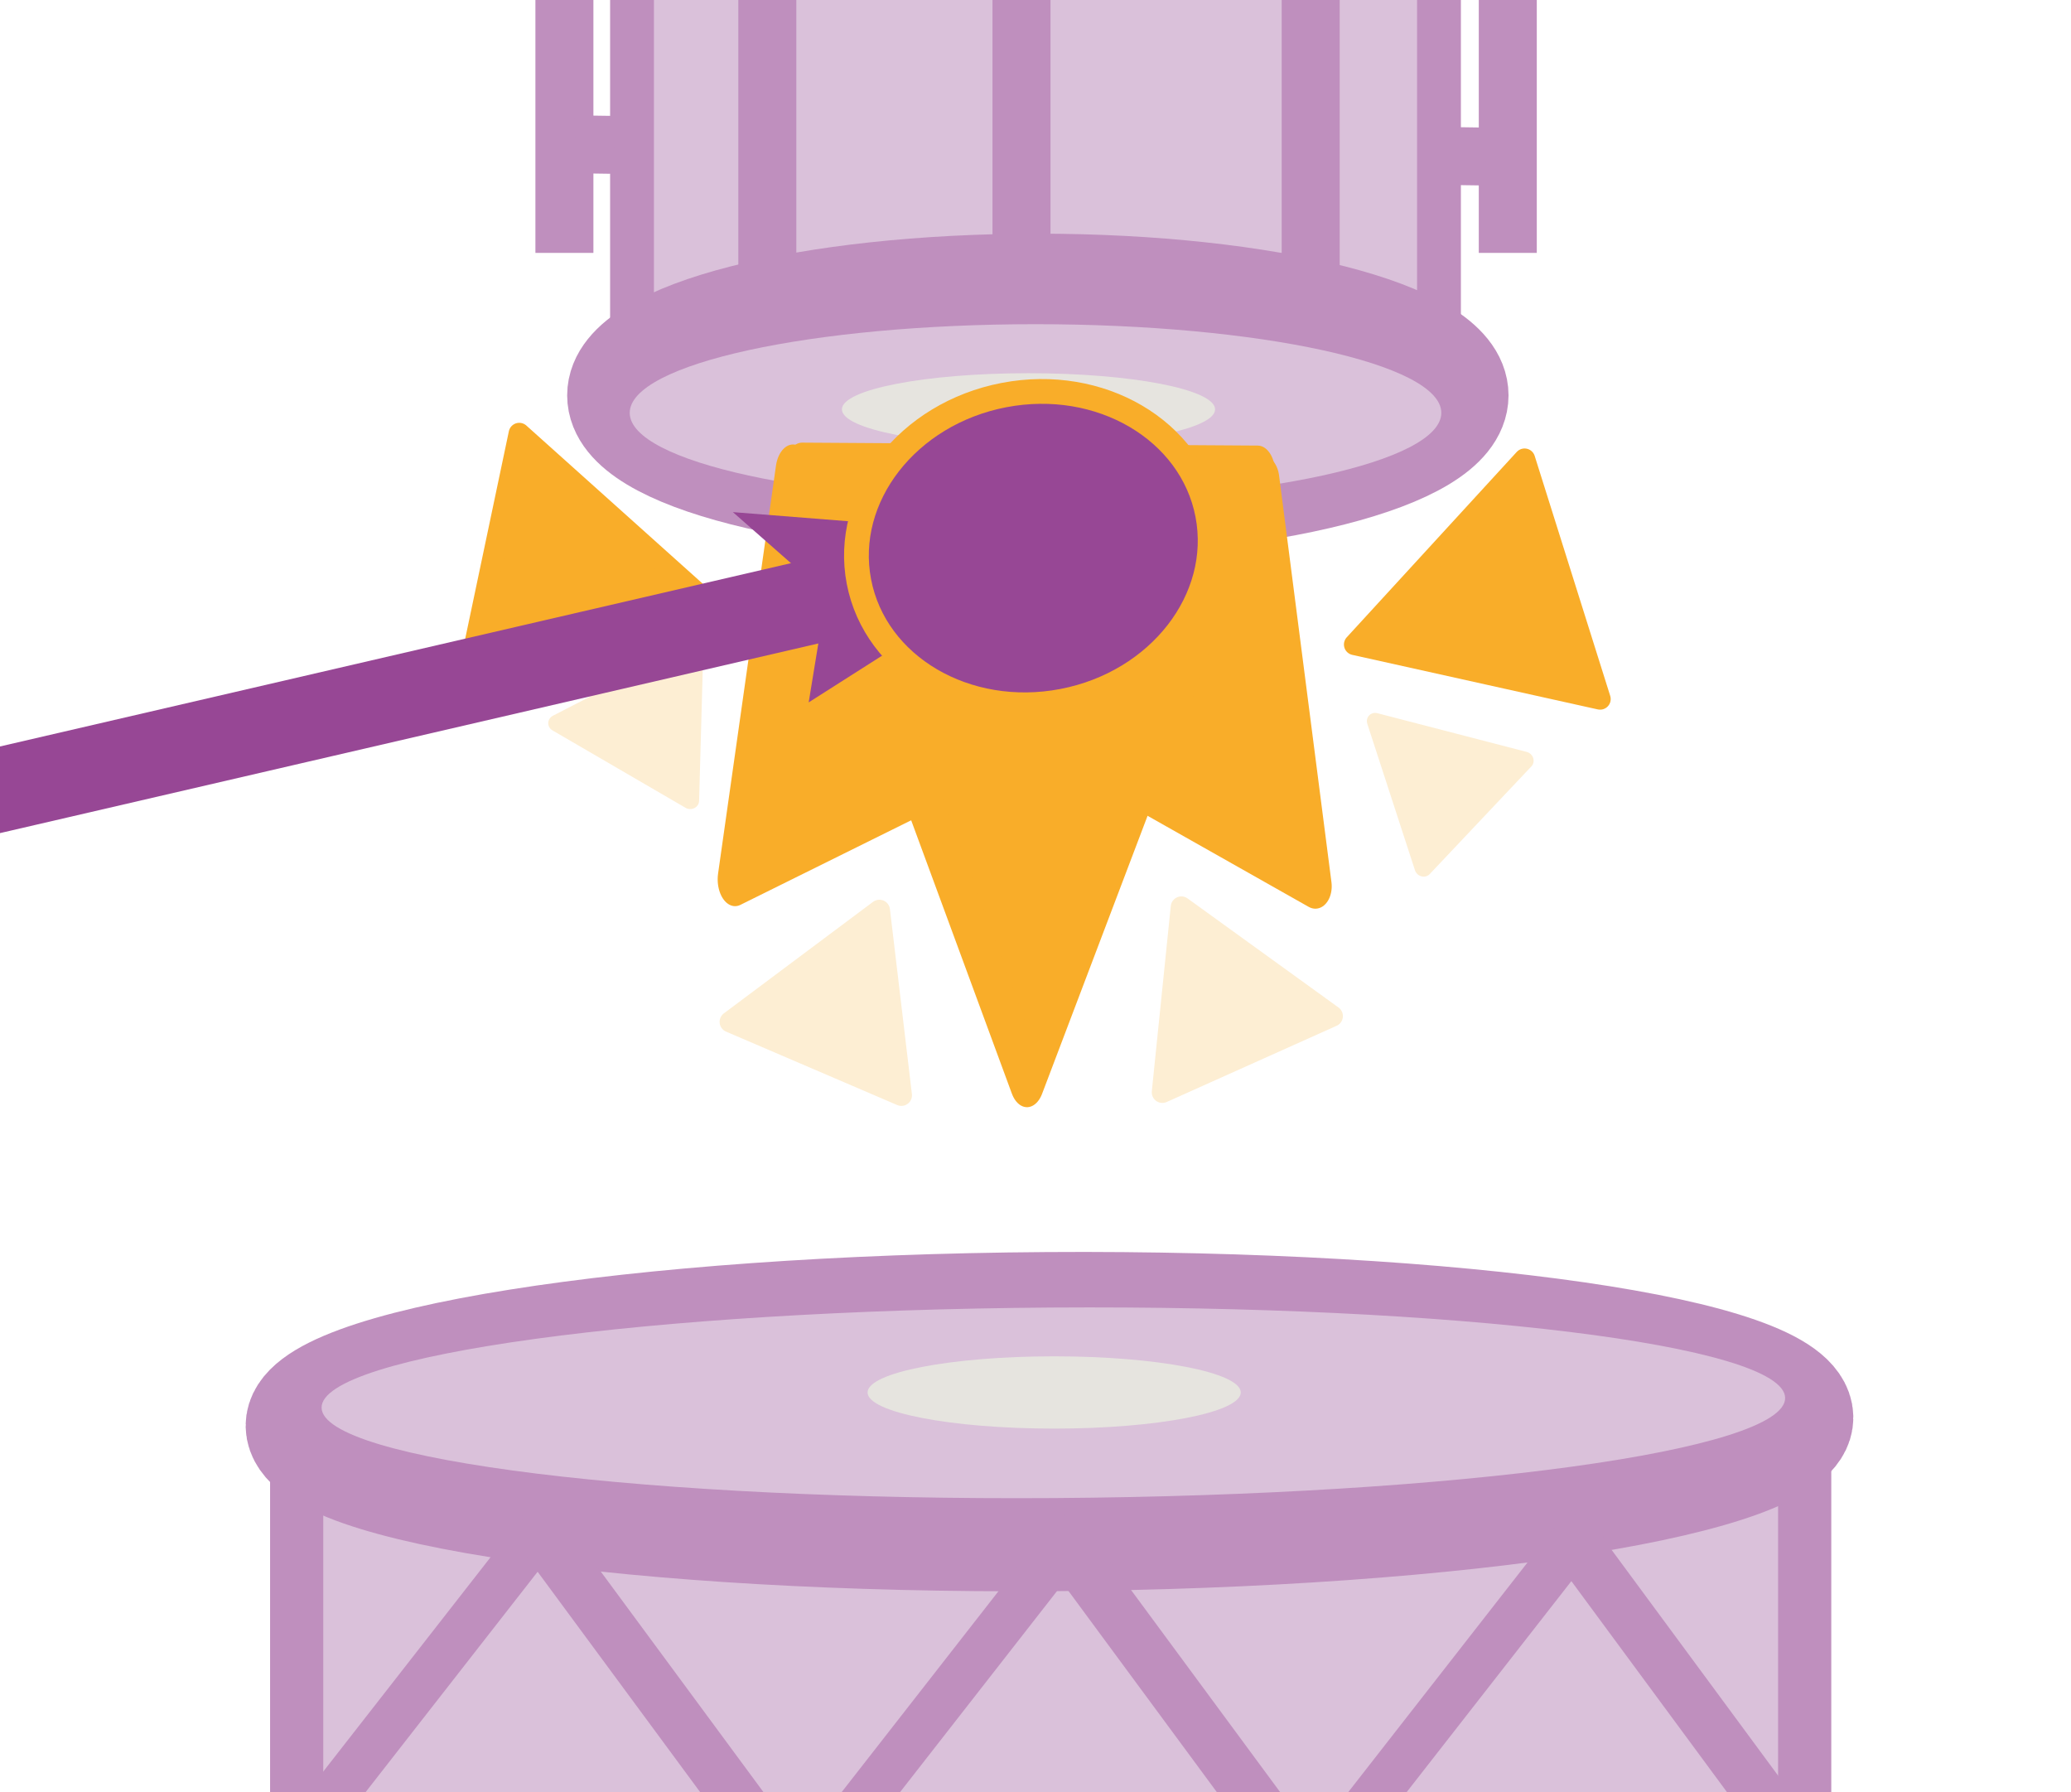
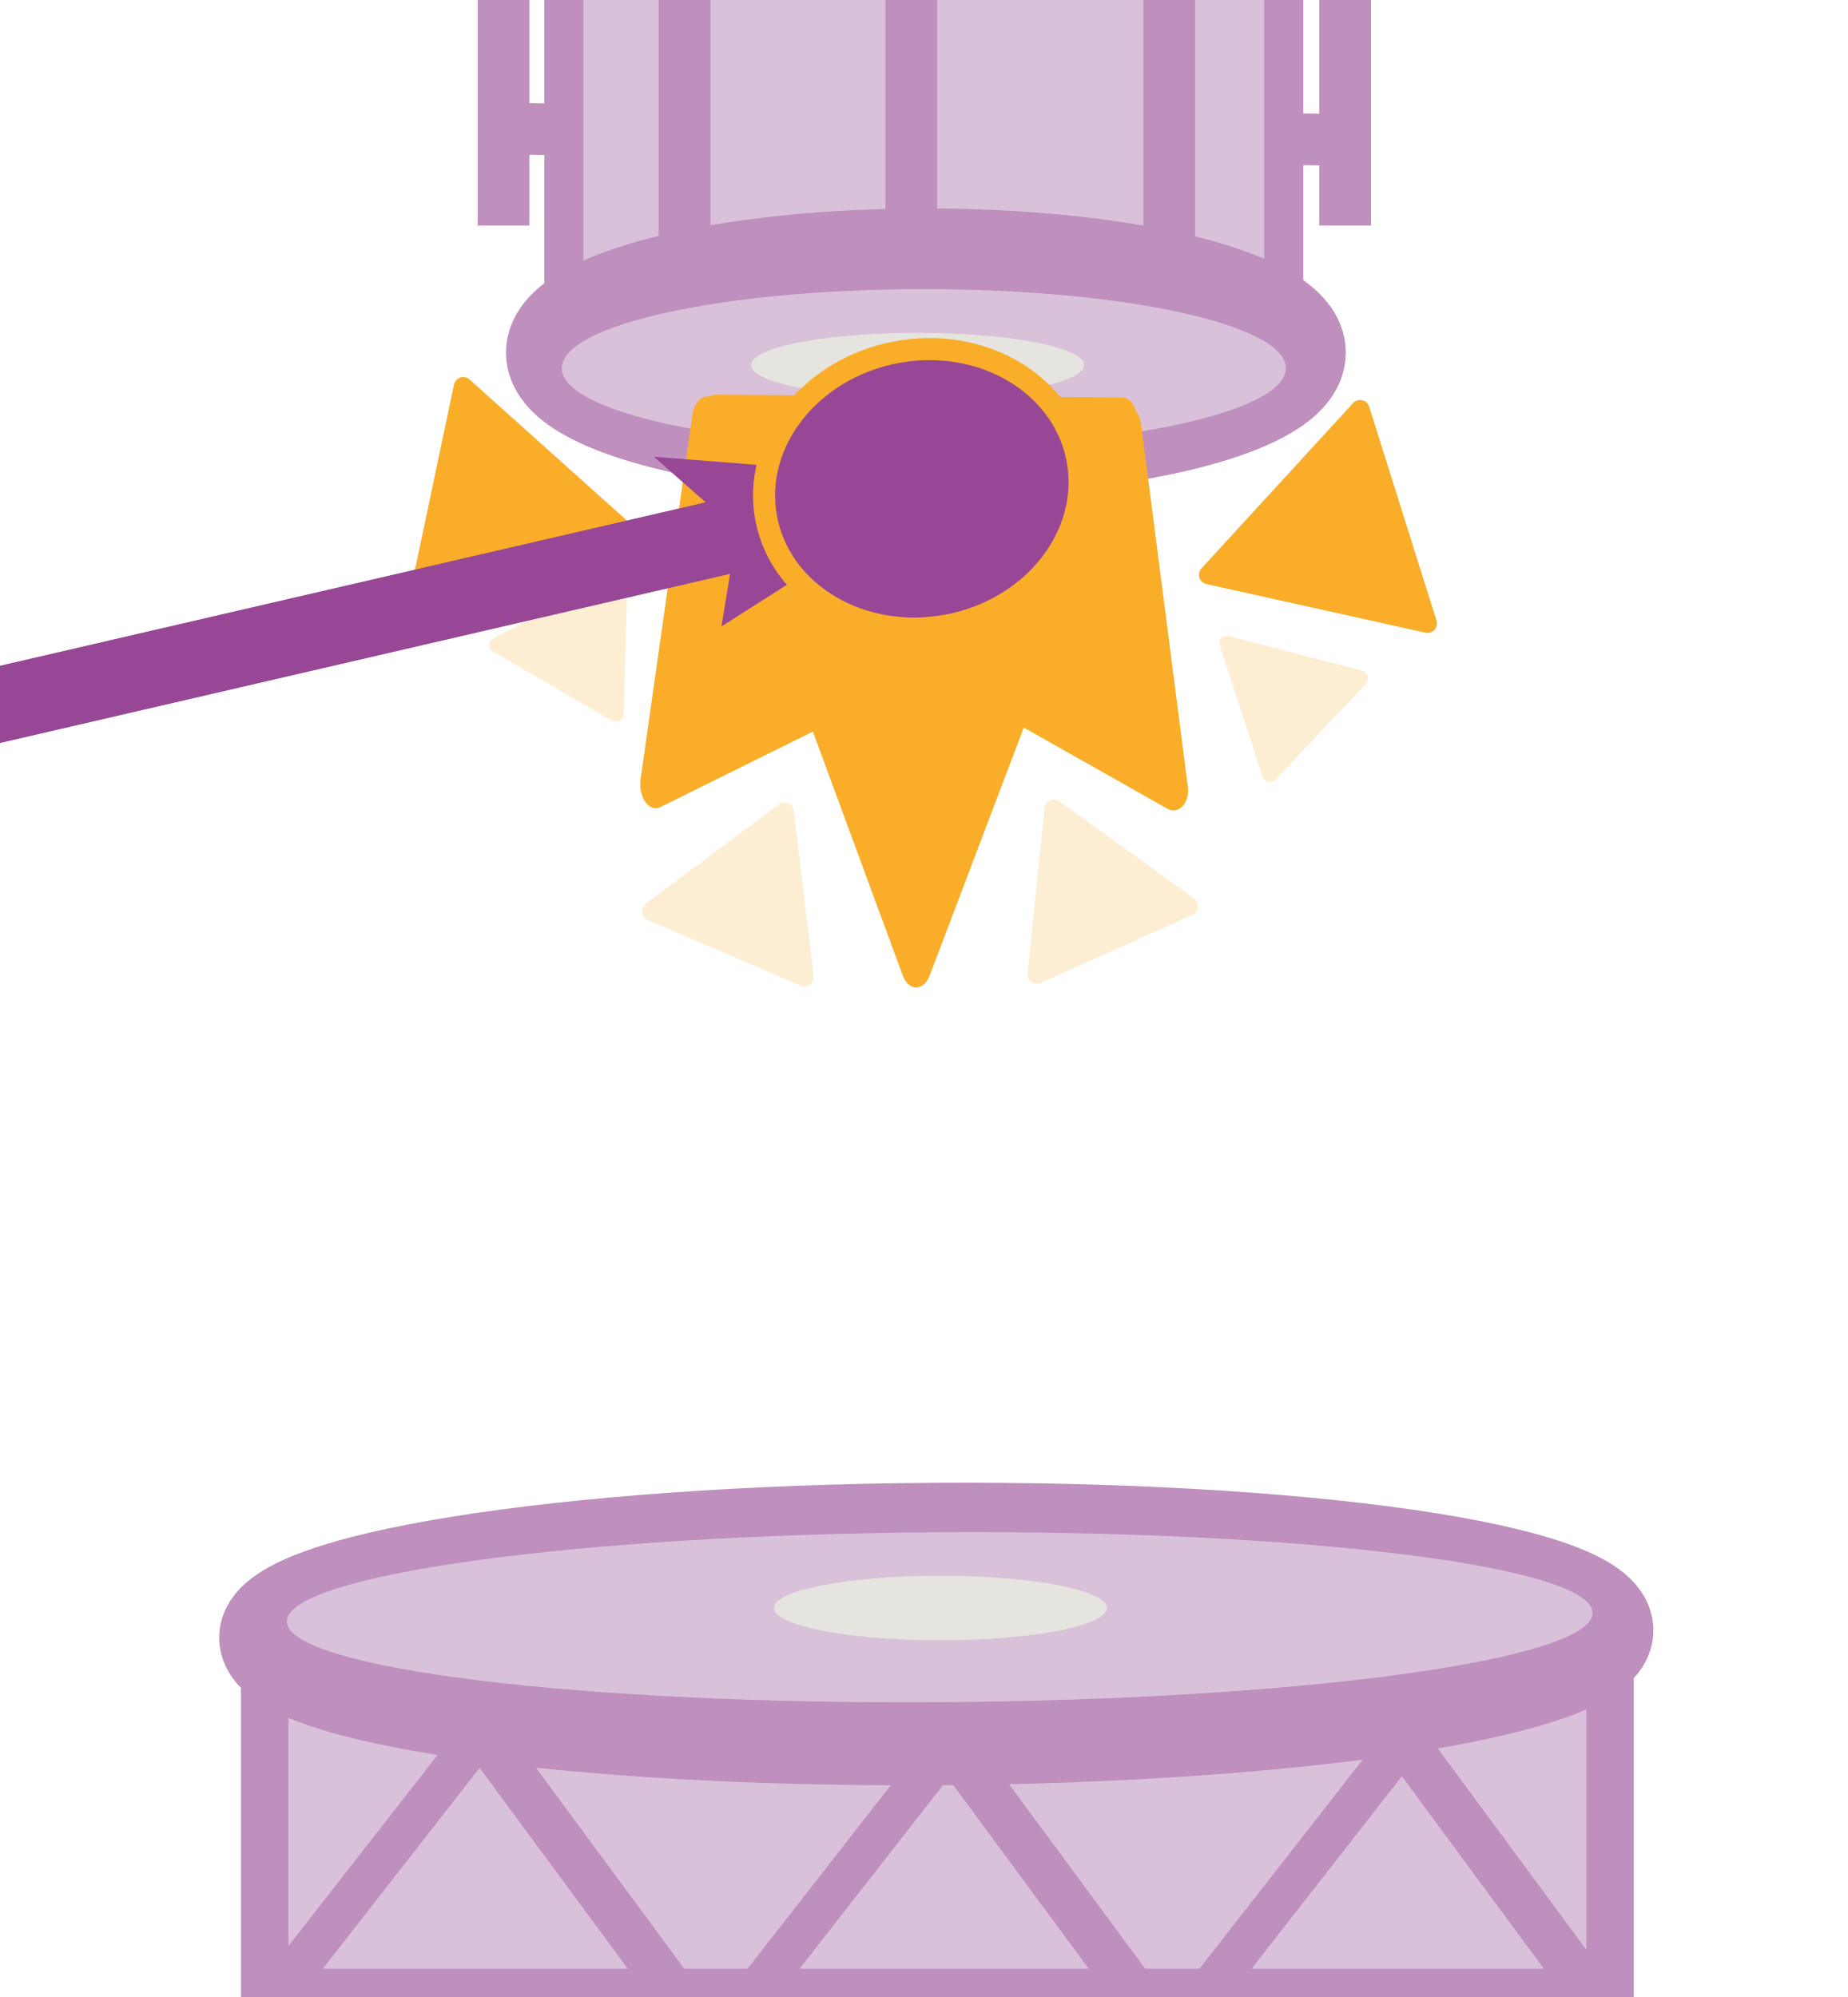
- <svg xmlns="http://www.w3.org/2000/svg" width="222" height="192" viewBox="0 0 58.737 50.8" version="1.1" id="svg1583">
+ <svg xmlns="http://www.w3.org/2000/svg" width="222" height="240" viewBox="0 0 58.737 63.5" version="1.1" id="svg1583">
  <defs id="defs1580" />
  <g id="layer1">
    <rect style="fill:#dac1da;fill-opacity:1;stroke:#bf8fbe;stroke-width:1.243;stroke-dasharray:none;stroke-opacity:1" id="rect47022" width="22.887" height="14.817" x="17.925" y="-2.911" />
    <ellipse style="fill:#dac1da;fill-opacity:1;stroke:#bf8fbe;stroke-width:3.175;stroke-dasharray:none;stroke-opacity:1" id="path44518-3" cx="29.435" cy="11.212" rx="11.762" ry="2.998" />
-     <rect style="fill:#dac1da;fill-opacity:1;stroke:#bf8fbe;stroke-width:1.508;stroke-dasharray:none;stroke-opacity:1" id="rect47018" width="42.77" height="11.483" x="8.414" y="40.23" />
+     <rect style="fill:#dac1da;fill-opacity:1;stroke:#bf8fbe;stroke-width:1.508;stroke-dasharray:none;stroke-opacity:1" id="rect47018" width="42.77" height="11.483" x="8.414" y="51.872" />
    <ellipse style="fill:#dac1da;fill-opacity:1;stroke:none;stroke-width:0.265;stroke-opacity:1" id="path44518" cx="29.369" cy="11.708" rx="11.509" ry="2.514" />
-     <ellipse style="fill:#dac1da;fill-opacity:1;stroke:#bf8fbe;stroke-width:3.175;stroke-dasharray:none;stroke-opacity:1" id="path44518-3-8" cx="-28.989" cy="-40.521" rx="21.211" ry="3.222" transform="matrix(-0.9999768,0.00681235,-0.01917708,-0.9998161,0,0)" />
-     <ellipse style="fill:#dac1da;fill-opacity:1;stroke:none;stroke-width:0.368;stroke-opacity:1" id="path44518-8" cx="-29.109" cy="-39.988" rx="20.755" ry="2.702" transform="matrix(-0.9999768,0.00681235,-0.01917708,-0.9998161,0,0)" />
+     <ellipse style="fill:#dac1da;fill-opacity:1;stroke:#bf8fbe;stroke-width:3.175;stroke-dasharray:none;stroke-opacity:1" id="path44518-3-8" cx="-28.766" cy="-52.163" rx="21.211" ry="3.222" transform="matrix(-0.9999768,0.00681235,-0.01917708,-0.9998161,0,0)" />
+     <ellipse style="fill:#dac1da;fill-opacity:1;stroke:none;stroke-width:0.368;stroke-opacity:1" id="path44518-8" cx="-28.885" cy="-51.63" rx="20.755" ry="2.702" transform="matrix(-0.9999768,0.00681235,-0.01917708,-0.9998161,0,0)" />
    <rect style="fill:#bf8fbe;fill-opacity:1;stroke:none;stroke-width:0.339;stroke-opacity:1" id="rect47182" width="1.645" height="10.376" x="15.185" y="-3.204" />
    <rect style="fill:#bf8fbe;fill-opacity:1;stroke:none;stroke-width:0.339;stroke-opacity:1" id="rect47182-9-8-3-3-1-8-4" width="1.645" height="10.376" x="41.941" y="-3.204" />
    <rect style="fill:#bf8fbe;fill-opacity:1;stroke:none;stroke-width:0.111;stroke-opacity:1" id="rect47182-9-8-3-3-1-8-4-07" width="1.643" height="1.117" x="3.021" y="-42.085" transform="matrix(0.01317664,0.9999132,-0.9998994,-0.0141841,0,0)" />
    <rect style="fill:#bf8fbe;fill-opacity:1;stroke:none;stroke-width:0.111;stroke-opacity:1" id="rect47182-9-8-3-3-1-8-4-07-6" width="1.643" height="1.117" x="3.041" y="-17.376" transform="matrix(0.01317664,0.9999132,-0.9998994,-0.0141841,0,0)" />
    <rect style="fill:#bf8fbe;fill-opacity:1;stroke:none;stroke-width:0.379;stroke-opacity:1" id="rect47182-9-8-3-3-1-8-4-0" width="1.645" height="12.956" x="20.94" y="-4.593" />
    <rect style="fill:#bf8fbe;fill-opacity:1;stroke:none;stroke-width:0.379;stroke-opacity:1" id="rect47182-9-8-3-3-1-8-4-0-3" width="1.645" height="12.956" x="28.149" y="-5.552" />
    <rect style="fill:#bf8fbe;fill-opacity:1;stroke:none;stroke-width:0.379;stroke-opacity:1" id="rect47182-9-8-3-3-1-8-4-0-3-7" width="1.645" height="12.956" x="36.351" y="-4.89" />
-     <rect style="fill:#bf8fbe;fill-opacity:1;stroke:none;stroke-width:0.349;stroke-opacity:1" id="rect47182-9-8-3-3-1-8-4-8-5" width="1.306" height="13.79" x="38.143" y="23.872" transform="matrix(0.7829676,0.6220625,-0.6153517,0.7882526,0,0)" />
-     <rect style="fill:#bf8fbe;fill-opacity:1;stroke:none;stroke-width:0.38;stroke-opacity:1" id="rect47182-9-8-3-3-1-8-4-8-6" width="1.451" height="14.712" x="-14.249" y="44.736" transform="matrix(0.8558934,-0.5171522,0.5936082,0.8047541,0,0)" />
-     <rect style="fill:#bf8fbe;fill-opacity:1;stroke:none;stroke-width:0.349;stroke-opacity:1" id="rect47182-9-8-3-3-1-8-4-8-5-1" width="1.306" height="13.79" x="50.092" y="14.864" transform="matrix(0.7829676,0.6220625,-0.6153517,0.7882526,0,0)" />
-     <rect style="fill:#bf8fbe;fill-opacity:1;stroke:none;stroke-width:0.38;stroke-opacity:1" id="rect47182-9-8-3-3-1-8-4-8-6-0" width="1.451" height="14.712" x="-2.406" y="52.76" transform="matrix(0.8558934,-0.5171522,0.5936082,0.8047541,0,0)" />
-     <rect style="fill:#bf8fbe;fill-opacity:1;stroke:none;stroke-width:0.349;stroke-opacity:1" id="rect47182-9-8-3-3-1-8-4-8-5-1-8" width="1.306" height="13.79" x="61.418" y="5.842" transform="matrix(0.7829676,0.6220625,-0.6153517,0.7882526,0,0)" />
-     <rect style="fill:#bf8fbe;fill-opacity:1;stroke:none;stroke-width:0.38;stroke-opacity:1" id="rect47182-9-8-3-3-1-8-4-8-6-0-6" width="1.451" height="14.712" x="9.287" y="60.192" transform="matrix(0.8558934,-0.5171522,0.5936082,0.8047541,0,0)" />
+     <rect style="fill:#bf8fbe;fill-opacity:1;stroke:none;stroke-width:0.349;stroke-opacity:1" id="rect47182-9-8-3-3-1-8-4-8-5" width="1.306" height="13.79" x="45.306" y="32.987" transform="matrix(0.7829676,0.6220625,-0.6153517,0.7882526,0,0)" />
+     <rect style="fill:#bf8fbe;fill-opacity:1;stroke:none;stroke-width:0.38;stroke-opacity:1" id="rect47182-9-8-3-3-1-8-4-8-6" width="1.451" height="14.712" x="-21.189" y="54.742" transform="matrix(0.8558934,-0.5171522,0.5936082,0.8047541,0,0)" />
+     <rect style="fill:#bf8fbe;fill-opacity:1;stroke:none;stroke-width:0.349;stroke-opacity:1" id="rect47182-9-8-3-3-1-8-4-8-5-1" width="1.306" height="13.79" x="57.256" y="23.979" transform="matrix(0.7829676,0.6220625,-0.6153517,0.7882526,0,0)" />
+     <rect style="fill:#bf8fbe;fill-opacity:1;stroke:none;stroke-width:0.38;stroke-opacity:1" id="rect47182-9-8-3-3-1-8-4-8-6-0" width="1.451" height="14.712" x="-9.346" y="62.766" transform="matrix(0.8558934,-0.5171522,0.5936082,0.8047541,0,0)" />
+     <rect style="fill:#bf8fbe;fill-opacity:1;stroke:none;stroke-width:0.349;stroke-opacity:1" id="rect47182-9-8-3-3-1-8-4-8-5-1-8" width="1.306" height="13.79" x="68.582" y="14.957" transform="matrix(0.7829676,0.6220625,-0.6153517,0.7882526,0,0)" />
+     <rect style="fill:#bf8fbe;fill-opacity:1;stroke:none;stroke-width:0.38;stroke-opacity:1" id="rect47182-9-8-3-3-1-8-4-8-6-0-6" width="1.451" height="14.712" x="2.347" y="70.198" transform="matrix(0.8558934,-0.5171522,0.5936082,0.8047541,0,0)" />
    <ellipse style="fill:#e6e4df;fill-opacity:1;stroke:none;stroke-width:1.243;stroke-dasharray:none;stroke-opacity:1" id="path56559" cx="29.17" cy="11.609" rx="5.292" ry="1.025" />
-     <ellipse style="fill:#e6e4df;fill-opacity:1;stroke:none;stroke-width:1.243;stroke-dasharray:none;stroke-opacity:1" id="path56559-6" cx="29.898" cy="39.489" rx="5.292" ry="1.025" />
+     <ellipse style="fill:#e6e4df;fill-opacity:1;stroke:none;stroke-width:1.243;stroke-dasharray:none;stroke-opacity:1" id="path56559-6" cx="29.898" cy="51.131" rx="5.292" ry="1.025" />
    <g id="g70916" transform="matrix(-1.122977,-0.00369691,0.00433421,-1.316566,62.01144,61.61098)">
      <path style="fill:#f9ad29;fill-opacity:1;stroke:#f9ad29;stroke-width:0.783;stroke-linejoin:round;stroke-dasharray:none;stroke-opacity:1" id="path70897" d="m 44.45,17.529 -4.587,3.971 -1.146,-5.958 z" transform="matrix(0.8979694,-0.8923615,0.6776229,1.182536,-15.03098,46.69136)" />
      <path style="fill:#f9ad29;fill-opacity:1;stroke:#f9ad29;stroke-width:0.783;stroke-linejoin:round;stroke-dasharray:none;stroke-opacity:1" id="path70899" d="M 47.757,14.089 40.963,13.778 44.629,8.05 Z" transform="matrix(0.8122248,-0.8338212,0.7566897,0.9950973,-20.21175,56.87164)" />
      <path style="fill:#f9ad29;fill-opacity:1;stroke:#f9ad29;stroke-width:0.783;stroke-linejoin:round;stroke-dasharray:none;stroke-opacity:1" id="path70901" d="M 48.816,11.311 39.584,15.715 40.386,5.518 Z" transform="matrix(1.014347,0.6405903,-0.4864382,1.335793,-8.908855,-9.796607)" />
    </g>
    <path style="fill:#f9ad29;fill-opacity:1;stroke:#f9ad29;stroke-width:0.602;stroke-linejoin:round;stroke-dasharray:none;stroke-opacity:1" id="path70970" d="m 43.921,29.17 -3.582,6.169 -3.552,-6.187 z" transform="rotate(161.7435,29.38443,21.75767)" />
    <path style="fill:#fdeed3;fill-opacity:1;stroke:#fdeed3;stroke-width:0.602;stroke-linejoin:round;stroke-dasharray:none;stroke-opacity:1" id="path71772-4-2" d="m 46.897,21.431 -4.291,-3.079 4.812,-2.177 z" transform="matrix(-0.470641,-0.6583649,0.6936583,-0.4463626,26.89769,58.94706)" />
    <rect style="fill:#974795;fill-opacity:1;stroke:#974795;stroke-width:0.427;stroke-linejoin:round;stroke-dasharray:none;stroke-opacity:1" id="rect57471" width="26.762" height="1.978" x="-3.953" y="20.933" transform="matrix(0.9741876,-0.2257401,0.1306042,0.9914346,0,0)" />
    <path style="fill:#974795;fill-opacity:1;stroke:none;stroke-width:1.243;stroke-dasharray:none;stroke-opacity:1" id="path57417" d="M 13.031,21.894 8.739,19.177 5.786,23.311 5.235,18.261 0.162,18.531 3.766,14.951 0.393,11.153 5.439,11.739 6.305,6.733 8.993,11.043 13.446,8.6 l -1.694,4.789 4.687,1.958 -4.801,1.662 z" transform="matrix(0.7450537,0.00632499,-0.1536395,0.4409995,22.20618,9.602221)" />
    <ellipse style="fill:#974795;fill-opacity:1;stroke:#f9ad29;stroke-width:0.702;stroke-dasharray:none;stroke-opacity:1" id="path57361" cx="25.847" cy="20.794" rx="5.036" ry="4.419" transform="rotate(-10.87511)" />
    <path style="fill:#f9ad29;fill-opacity:1;stroke:#f9ad29;stroke-width:0.602;stroke-linejoin:round;stroke-dasharray:none;stroke-opacity:1" id="path70970-6" d="m 43.921,29.17 -3.582,6.169 -3.552,-6.187 z" transform="rotate(72.38406,51.03744,25.49505)" />
    <path style="fill:#fdeed3;fill-opacity:1;stroke:#fdeed3;stroke-width:0.602;stroke-linejoin:round;stroke-dasharray:none;stroke-opacity:1" id="path71772" d="m 46.897,21.431 -4.291,-3.079 4.812,-2.177 z" transform="rotate(-179.8114,40.20459,23.58776)" />
    <path style="fill:#fdeed3;fill-opacity:1;stroke:#fdeed3;stroke-width:0.602;stroke-linejoin:round;stroke-dasharray:none;stroke-opacity:1" id="path71772-4" d="m 46.897,21.431 -4.291,-3.079 4.812,-2.177 z" transform="rotate(-132.438,36.88528,28.46147)" />
    <path style="fill:#fdeed3;fill-opacity:1;stroke:#fdeed3;stroke-width:0.602;stroke-linejoin:round;stroke-dasharray:none;stroke-opacity:1" id="path71772-4-2-6" d="m 46.897,21.431 -4.291,-3.079 4.812,-2.177 z" transform="matrix(0.08756777,-0.8045366,0.8146855,0.1291859,21.68334,56.52258)" />
  </g>
</svg>
